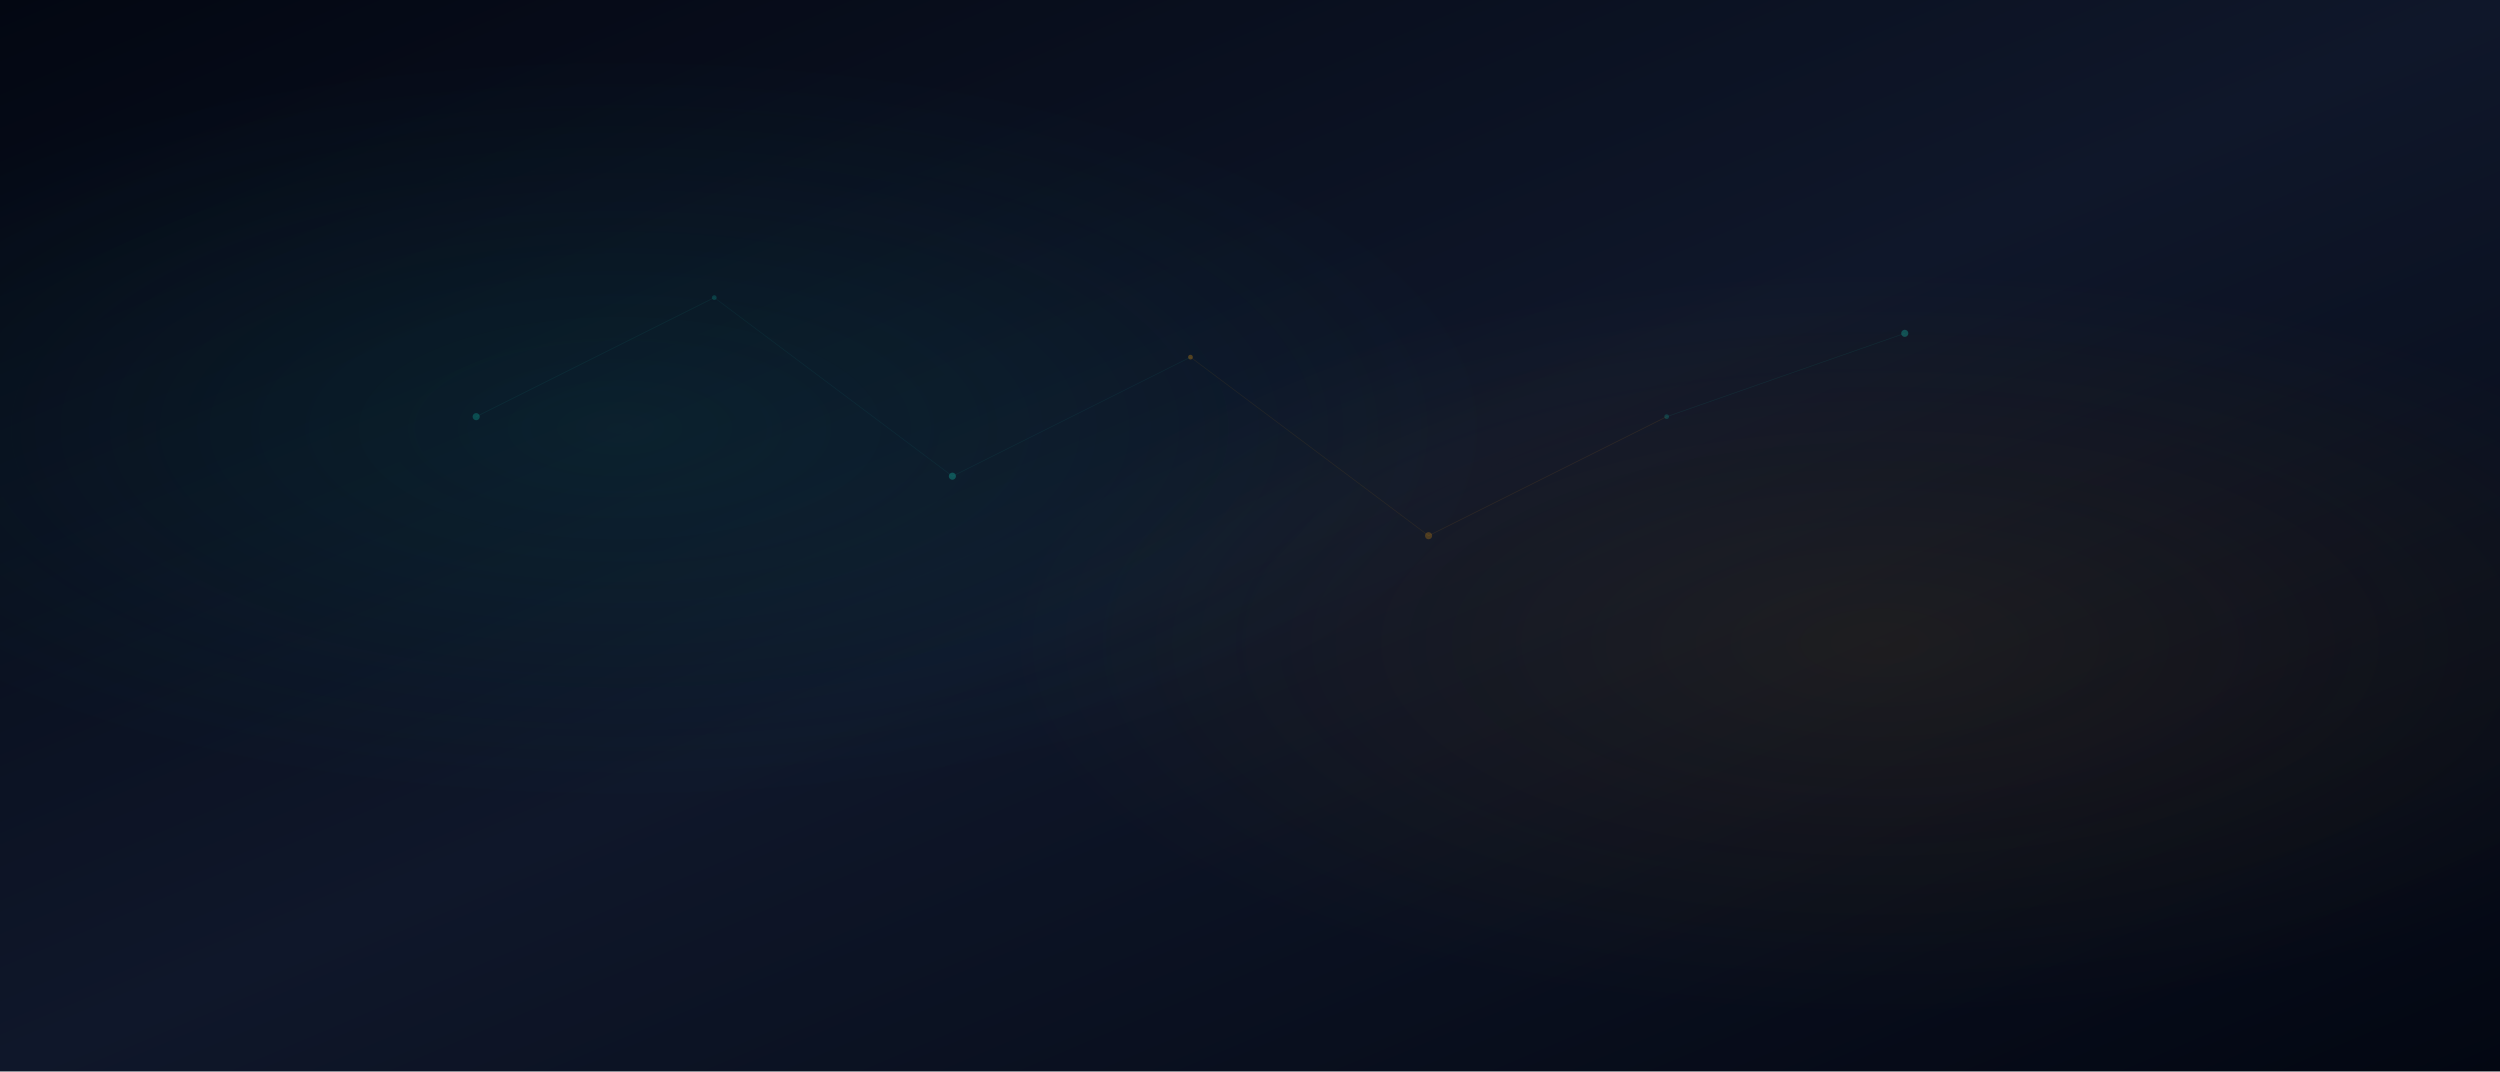
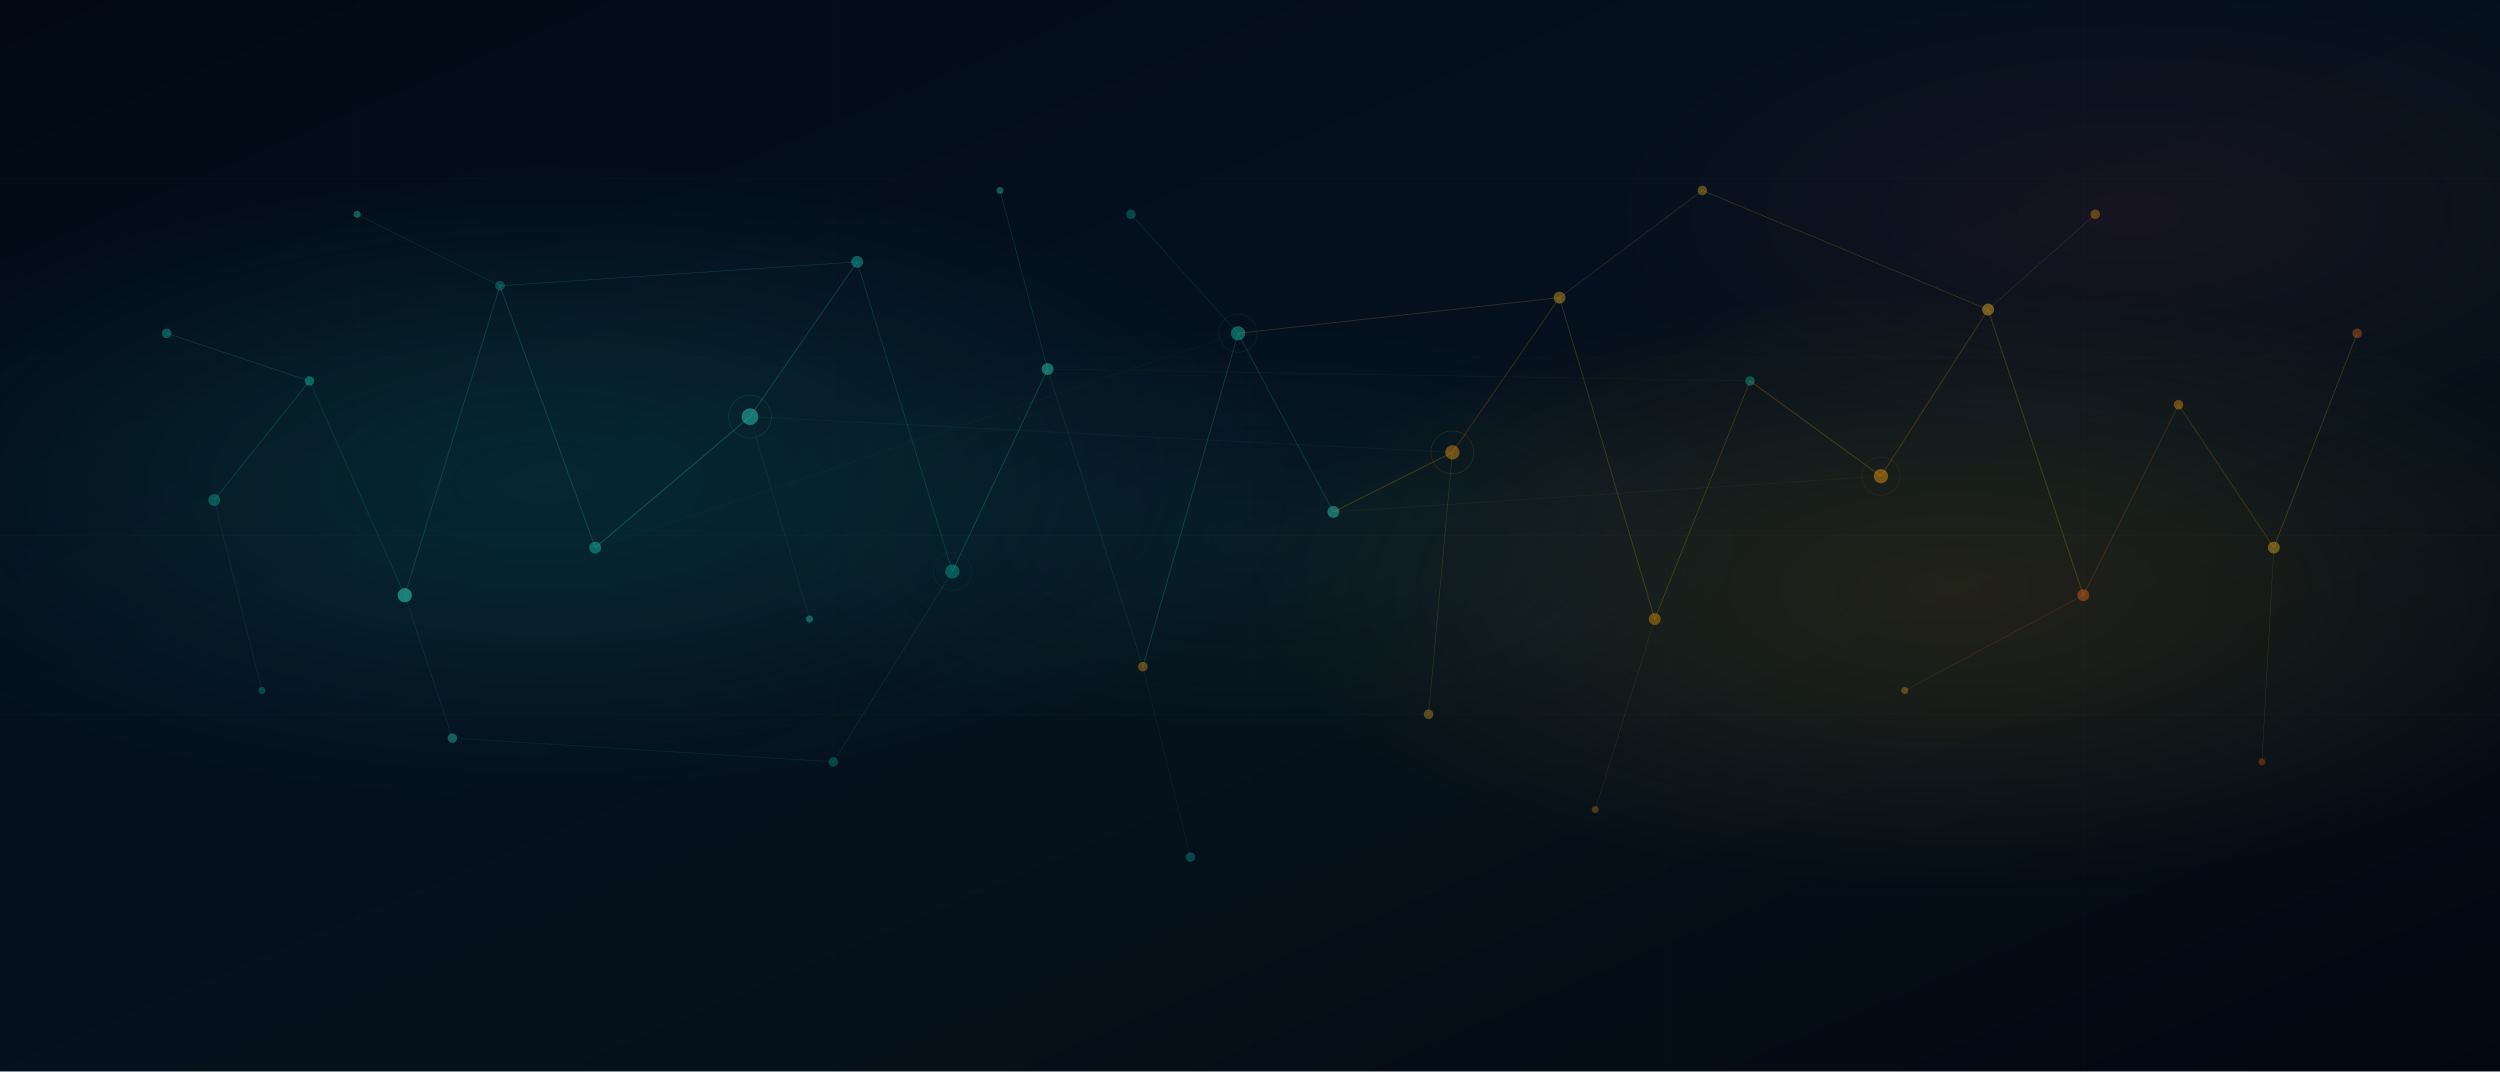
<svg xmlns="http://www.w3.org/2000/svg" viewBox="0 0 2100 900">
  <defs>
    <linearGradient id="bg" x1="0%" y1="0%" x2="100%" y2="100%">
-       <stop offset="0%" style="stop-color:#030712" />
-       <stop offset="50%" style="stop-color:#0f172a" />
+       <stop offset="0%" style="stop-color:#020914" />
+       <stop offset="35%" style="stop-color:#04101e" />
+       <stop offset="65%" style="stop-color:#05111a" />
      <stop offset="100%" style="stop-color:#030712" />
    </linearGradient>
-     <radialGradient id="g1" cx="25%" cy="40%" r="35%">
-       <stop offset="0%" style="stop-color:#0d9488;stop-opacity:0.12" />
+     <radialGradient id="nebula1" cx="22%" cy="45%" r="30%">
+       <stop offset="0%" style="stop-color:#0d9488;stop-opacity:0.18" />
+       <stop offset="50%" style="stop-color:#14b8a6;stop-opacity:0.08" />
      <stop offset="100%" style="stop-color:#0d9488;stop-opacity:0" />
    </radialGradient>
-     <radialGradient id="g2" cx="75%" cy="60%" r="35%">
-       <stop offset="0%" style="stop-color:#f59e0b;stop-opacity:0.08" />
+     <radialGradient id="nebula2" cx="78%" cy="55%" r="28%">
+       <stop offset="0%" style="stop-color:#f59e0b;stop-opacity:0.12" />
+       <stop offset="60%" style="stop-color:#fbbf24;stop-opacity:0.05" />
      <stop offset="100%" style="stop-color:#f59e0b;stop-opacity:0" />
    </radialGradient>
+     <radialGradient id="nebula3" cx="50%" cy="50%" r="20%">
+       <stop offset="0%" style="stop-color:#2dd4bf;stop-opacity:0.06" />
+       <stop offset="100%" style="stop-color:#2dd4bf;stop-opacity:0" />
+     </radialGradient>
+     <radialGradient id="nebula4" cx="85%" cy="20%" r="22%">
+       <stop offset="0%" style="stop-color:#f43f5e;stop-opacity:0.07" />
+       <stop offset="100%" style="stop-color:#f43f5e;stop-opacity:0" />
+     </radialGradient>
+     <filter id="gblur">
+       <feGaussianBlur stdDeviation="22" />
+     </filter>
+     <filter id="mblur">
+       <feGaussianBlur stdDeviation="8" />
+     </filter>
  </defs>
  <rect width="2100" height="900" fill="url(#bg)" />
-   <rect width="2100" height="900" fill="url(#g1)" />
-   <rect width="2100" height="900" fill="url(#g2)" />
-   <circle cx="400" cy="350" r="3" fill="#0d9488" opacity="0.4" />
-   <circle cx="600" cy="250" r="2" fill="#0d9488" opacity="0.3" />
-   <circle cx="800" cy="400" r="3" fill="#14b8a6" opacity="0.35" />
-   <circle cx="1000" cy="300" r="2" fill="#f59e0b" opacity="0.3" />
-   <circle cx="1200" cy="450" r="3" fill="#f59e0b" opacity="0.25" />
-   <circle cx="1400" cy="350" r="2" fill="#0d9488" opacity="0.3" />
-   <circle cx="1600" cy="280" r="3" fill="#14b8a6" opacity="0.35" />
-   <line x1="400" y1="350" x2="600" y2="250" stroke="#0d9488" stroke-width="0.5" opacity="0.15" />
-   <line x1="600" y1="250" x2="800" y2="400" stroke="#0d9488" stroke-width="0.5" opacity="0.12" />
-   <line x1="800" y1="400" x2="1000" y2="300" stroke="#14b8a6" stroke-width="0.5" opacity="0.1" />
-   <line x1="1000" y1="300" x2="1200" y2="450" stroke="#f59e0b" stroke-width="0.5" opacity="0.1" />
-   <line x1="1200" y1="450" x2="1400" y2="350" stroke="#f59e0b" stroke-width="0.5" opacity="0.12" />
-   <line x1="1400" y1="350" x2="1600" y2="280" stroke="#0d9488" stroke-width="0.5" opacity="0.15" />
+   <rect width="2100" height="900" fill="url(#nebula1)" />
+   <rect width="2100" height="900" fill="url(#nebula2)" />
+   <rect width="2100" height="900" fill="url(#nebula3)" />
+   <rect width="2100" height="900" fill="url(#nebula4)" />
+   <circle cx="180" cy="420" r="5" fill="#0d9488" opacity="0.5" />
+   <circle cx="260" cy="320" r="4" fill="#14b8a6" opacity="0.45" />
+   <circle cx="340" cy="500" r="6" fill="#2dd4bf" opacity="0.52" />
+   <circle cx="420" cy="240" r="4" fill="#0d9488" opacity="0.42" />
+   <circle cx="500" cy="460" r="5" fill="#14b8a6" opacity="0.48" />
+   <circle cx="380" cy="620" r="4" fill="#2dd4bf" opacity="0.38" />
+   <circle cx="220" cy="580" r="3" fill="#0d9488" opacity="0.4" />
+   <circle cx="140" cy="280" r="4" fill="#14b8a6" opacity="0.42" />
+   <circle cx="300" cy="180" r="3" fill="#2dd4bf" opacity="0.38" />
+   <circle cx="630" cy="350" r="7" fill="#2dd4bf" opacity="0.48" />
+   <circle cx="720" cy="220" r="5" fill="#14b8a6" opacity="0.45" />
+   <circle cx="800" cy="480" r="6" fill="#0d9488" opacity="0.5" />
+   <circle cx="880" cy="310" r="5" fill="#2dd4bf" opacity="0.45" />
+   <circle cx="960" cy="560" r="4" fill="#f59e0b" opacity="0.38" />
+   <circle cx="1040" cy="280" r="6" fill="#14b8a6" opacity="0.48" />
+   <circle cx="1120" cy="430" r="5" fill="#2dd4bf" opacity="0.45" />
+   <circle cx="700" cy="640" r="4" fill="#0d9488" opacity="0.38" />
+   <circle cx="840" cy="160" r="3" fill="#2dd4bf" opacity="0.35" />
+   <circle cx="1000" cy="720" r="4" fill="#14b8a6" opacity="0.32" />
+   <circle cx="680" cy="520" r="3" fill="#2dd4bf" opacity="0.38" />
+   <circle cx="950" cy="180" r="4" fill="#0d9488" opacity="0.4" />
+   <circle cx="1220" cy="380" r="6" fill="#f59e0b" opacity="0.42" />
+   <circle cx="1310" cy="250" r="5" fill="#fbbf24" opacity="0.38" />
+   <circle cx="1390" cy="520" r="5" fill="#f59e0b" opacity="0.4" />
+   <circle cx="1470" cy="320" r="4" fill="#14b8a6" opacity="0.38" />
+   <circle cx="1200" cy="600" r="4" fill="#fbbf24" opacity="0.32" />
+   <circle cx="1340" cy="680" r="3" fill="#f59e0b" opacity="0.28" />
+   <circle cx="1430" cy="160" r="4" fill="#fbbf24" opacity="0.35" />
+   <circle cx="1580" cy="400" r="6" fill="#f59e0b" opacity="0.45" />
+   <circle cx="1670" cy="260" r="5" fill="#fbbf24" opacity="0.42" />
+   <circle cx="1750" cy="500" r="5" fill="#f97316" opacity="0.38" />
+   <circle cx="1830" cy="340" r="4" fill="#f59e0b" opacity="0.4" />
+   <circle cx="1910" cy="460" r="5" fill="#fbbf24" opacity="0.38" />
+   <circle cx="1980" cy="280" r="4" fill="#f97316" opacity="0.35" />
+   <circle cx="1600" cy="580" r="3" fill="#fbbf24" opacity="0.3" />
+   <circle cx="1760" cy="180" r="4" fill="#f59e0b" opacity="0.35" />
+   <circle cx="1900" cy="640" r="3" fill="#f97316" opacity="0.28" />
+   <line x1="180" y1="420" x2="260" y2="320" stroke="#14b8a6" stroke-width="0.8" opacity="0.22" />
+   <line x1="260" y1="320" x2="340" y2="500" stroke="#0d9488" stroke-width="0.8" opacity="0.2" />
+   <line x1="340" y1="500" x2="420" y2="240" stroke="#14b8a6" stroke-width="0.8" opacity="0.22" />
+   <line x1="420" y1="240" x2="500" y2="460" stroke="#2dd4bf" stroke-width="0.8" opacity="0.2" />
+   <line x1="180" y1="420" x2="220" y2="580" stroke="#0d9488" stroke-width="0.6" opacity="0.18" />
+   <line x1="340" y1="500" x2="380" y2="620" stroke="#14b8a6" stroke-width="0.6" opacity="0.16" />
+   <line x1="140" y1="280" x2="260" y2="320" stroke="#2dd4bf" stroke-width="0.6" opacity="0.18" />
+   <line x1="300" y1="180" x2="420" y2="240" stroke="#14b8a6" stroke-width="0.6" opacity="0.16" />
+   <line x1="500" y1="460" x2="630" y2="350" stroke="#2dd4bf" stroke-width="0.9" opacity="0.25" />
+   <line x1="420" y1="240" x2="720" y2="220" stroke="#14b8a6" stroke-width="0.7" opacity="0.2" />
+   <line x1="380" y1="620" x2="700" y2="640" stroke="#0d9488" stroke-width="0.6" opacity="0.16" />
+   <line x1="630" y1="350" x2="720" y2="220" stroke="#2dd4bf" stroke-width="0.8" opacity="0.22" />
+   <line x1="720" y1="220" x2="800" y2="480" stroke="#14b8a6" stroke-width="0.8" opacity="0.2" />
+   <line x1="800" y1="480" x2="880" y2="310" stroke="#2dd4bf" stroke-width="0.8" opacity="0.22" />
+   <line x1="880" y1="310" x2="960" y2="560" stroke="#0d9488" stroke-width="0.7" opacity="0.18" />
+   <line x1="960" y1="560" x2="1040" y2="280" stroke="#2dd4bf" stroke-width="0.8" opacity="0.2" />
+   <line x1="1040" y1="280" x2="1120" y2="430" stroke="#14b8a6" stroke-width="0.8" opacity="0.22" />
+   <line x1="630" y1="350" x2="680" y2="520" stroke="#0d9488" stroke-width="0.6" opacity="0.16" />
+   <line x1="840" y1="160" x2="880" y2="310" stroke="#2dd4bf" stroke-width="0.6" opacity="0.18" />
+   <line x1="950" y1="180" x2="1040" y2="280" stroke="#14b8a6" stroke-width="0.6" opacity="0.16" />
+   <line x1="1000" y1="720" x2="960" y2="560" stroke="#0d9488" stroke-width="0.5" opacity="0.14" />
+   <line x1="700" y1="640" x2="800" y2="480" stroke="#14b8a6" stroke-width="0.6" opacity="0.16" />
+   <line x1="1120" y1="430" x2="1220" y2="380" stroke="#f59e0b" stroke-width="0.9" opacity="0.22" />
+   <line x1="1040" y1="280" x2="1310" y2="250" stroke="#fbbf24" stroke-width="0.7" opacity="0.18" />
+   <line x1="1220" y1="380" x2="1310" y2="250" stroke="#f59e0b" stroke-width="0.8" opacity="0.2" />
+   <line x1="1310" y1="250" x2="1390" y2="520" stroke="#fbbf24" stroke-width="0.8" opacity="0.18" />
+   <line x1="1390" y1="520" x2="1470" y2="320" stroke="#f59e0b" stroke-width="0.8" opacity="0.2" />
+   <line x1="1220" y1="380" x2="1200" y2="600" stroke="#fbbf24" stroke-width="0.6" opacity="0.16" />
+   <line x1="1390" y1="520" x2="1340" y2="680" stroke="#f59e0b" stroke-width="0.5" opacity="0.14" />
+   <line x1="1430" y1="160" x2="1310" y2="250" stroke="#fbbf24" stroke-width="0.6" opacity="0.16" />
+   <line x1="1470" y1="320" x2="1580" y2="400" stroke="#f59e0b" stroke-width="0.9" opacity="0.22" />
+   <line x1="1430" y1="160" x2="1670" y2="260" stroke="#fbbf24" stroke-width="0.7" opacity="0.18" />
+   <line x1="1580" y1="400" x2="1670" y2="260" stroke="#f59e0b" stroke-width="0.8" opacity="0.22" />
+   <line x1="1670" y1="260" x2="1750" y2="500" stroke="#fbbf24" stroke-width="0.8" opacity="0.2" />
+   <line x1="1750" y1="500" x2="1830" y2="340" stroke="#f97316" stroke-width="0.8" opacity="0.18" />
+   <line x1="1830" y1="340" x2="1910" y2="460" stroke="#f59e0b" stroke-width="0.8" opacity="0.2" />
+   <line x1="1910" y1="460" x2="1980" y2="280" stroke="#fbbf24" stroke-width="0.8" opacity="0.18" />
+   <line x1="1600" y1="580" x2="1750" y2="500" stroke="#f97316" stroke-width="0.6" opacity="0.16" />
+   <line x1="1760" y1="180" x2="1670" y2="260" stroke="#f59e0b" stroke-width="0.6" opacity="0.16" />
+   <line x1="1900" y1="640" x2="1910" y2="460" stroke="#fbbf24" stroke-width="0.5" opacity="0.14" />
+   <line x1="630" y1="350" x2="1220" y2="380" stroke="#2dd4bf" stroke-width="0.5" opacity="0.08" />
+   <line x1="1120" y1="430" x2="1580" y2="400" stroke="#f59e0b" stroke-width="0.5" opacity="0.08" />
+   <line x1="500" y1="460" x2="1040" y2="280" stroke="#14b8a6" stroke-width="0.4" opacity="0.07" />
+   <line x1="880" y1="310" x2="1470" y2="320" stroke="#fbbf24" stroke-width="0.4" opacity="0.06" />
+   <line x1="0" y1="150" x2="2100" y2="150" stroke="#ffffff" stroke-width="0.3" opacity="0.03" />
+   <line x1="0" y1="300" x2="2100" y2="300" stroke="#ffffff" stroke-width="0.3" opacity="0.03" />
+   <line x1="0" y1="450" x2="2100" y2="450" stroke="#ffffff" stroke-width="0.3" opacity="0.03" />
+   <line x1="0" y1="600" x2="2100" y2="600" stroke="#ffffff" stroke-width="0.3" opacity="0.03" />
+   <line x1="0" y1="750" x2="2100" y2="750" stroke="#ffffff" stroke-width="0.3" opacity="0.03" />
+   <line x1="300" y1="0" x2="300" y2="900" stroke="#ffffff" stroke-width="0.3" opacity="0.02" />
+   <line x1="700" y1="0" x2="700" y2="900" stroke="#ffffff" stroke-width="0.3" opacity="0.02" />
+   <line x1="1050" y1="0" x2="1050" y2="900" stroke="#ffffff" stroke-width="0.3" opacity="0.02" />
+   <line x1="1400" y1="0" x2="1400" y2="900" stroke="#ffffff" stroke-width="0.3" opacity="0.02" />
+   <line x1="1750" y1="0" x2="1750" y2="900" stroke="#ffffff" stroke-width="0.3" opacity="0.02" />
+   <circle cx="630" cy="350" r="18" fill="none" stroke="#2dd4bf" stroke-width="0.6" opacity="0.15" />
+   <circle cx="800" cy="480" r="16" fill="none" stroke="#0d9488" stroke-width="0.5" opacity="0.12" />
+   <circle cx="1040" cy="280" r="16" fill="none" stroke="#14b8a6" stroke-width="0.5" opacity="0.12" />
+   <circle cx="1220" cy="380" r="18" fill="none" stroke="#f59e0b" stroke-width="0.6" opacity="0.15" />
+   <circle cx="1580" cy="400" r="16" fill="none" stroke="#f97316" stroke-width="0.5" opacity="0.12" />
</svg>
